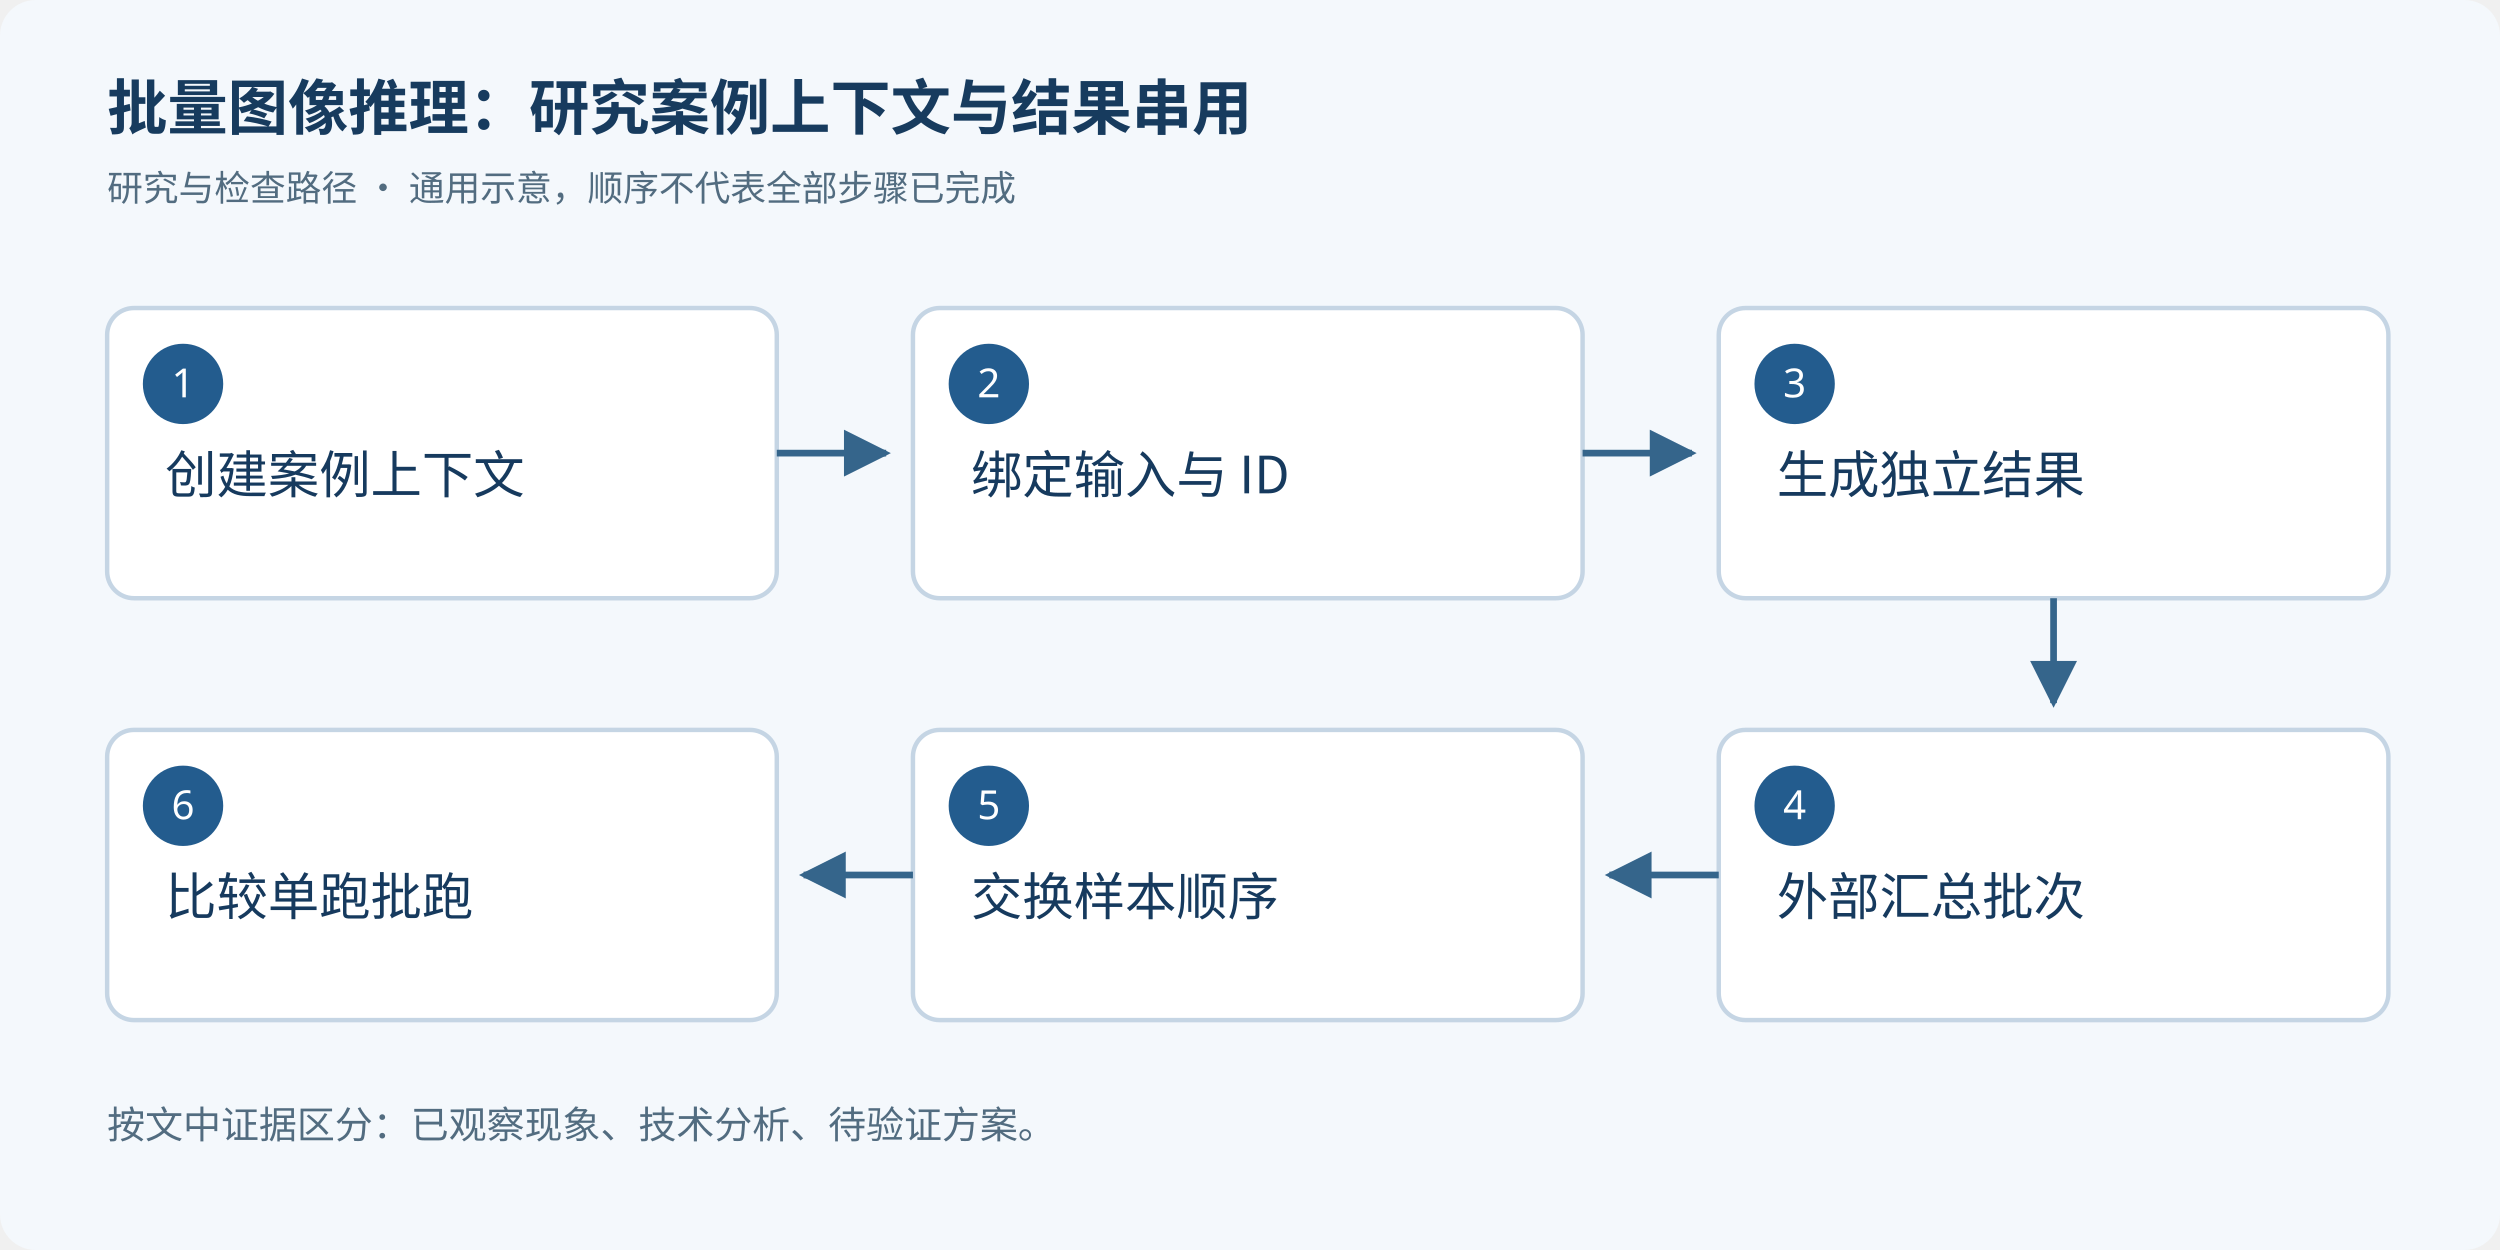
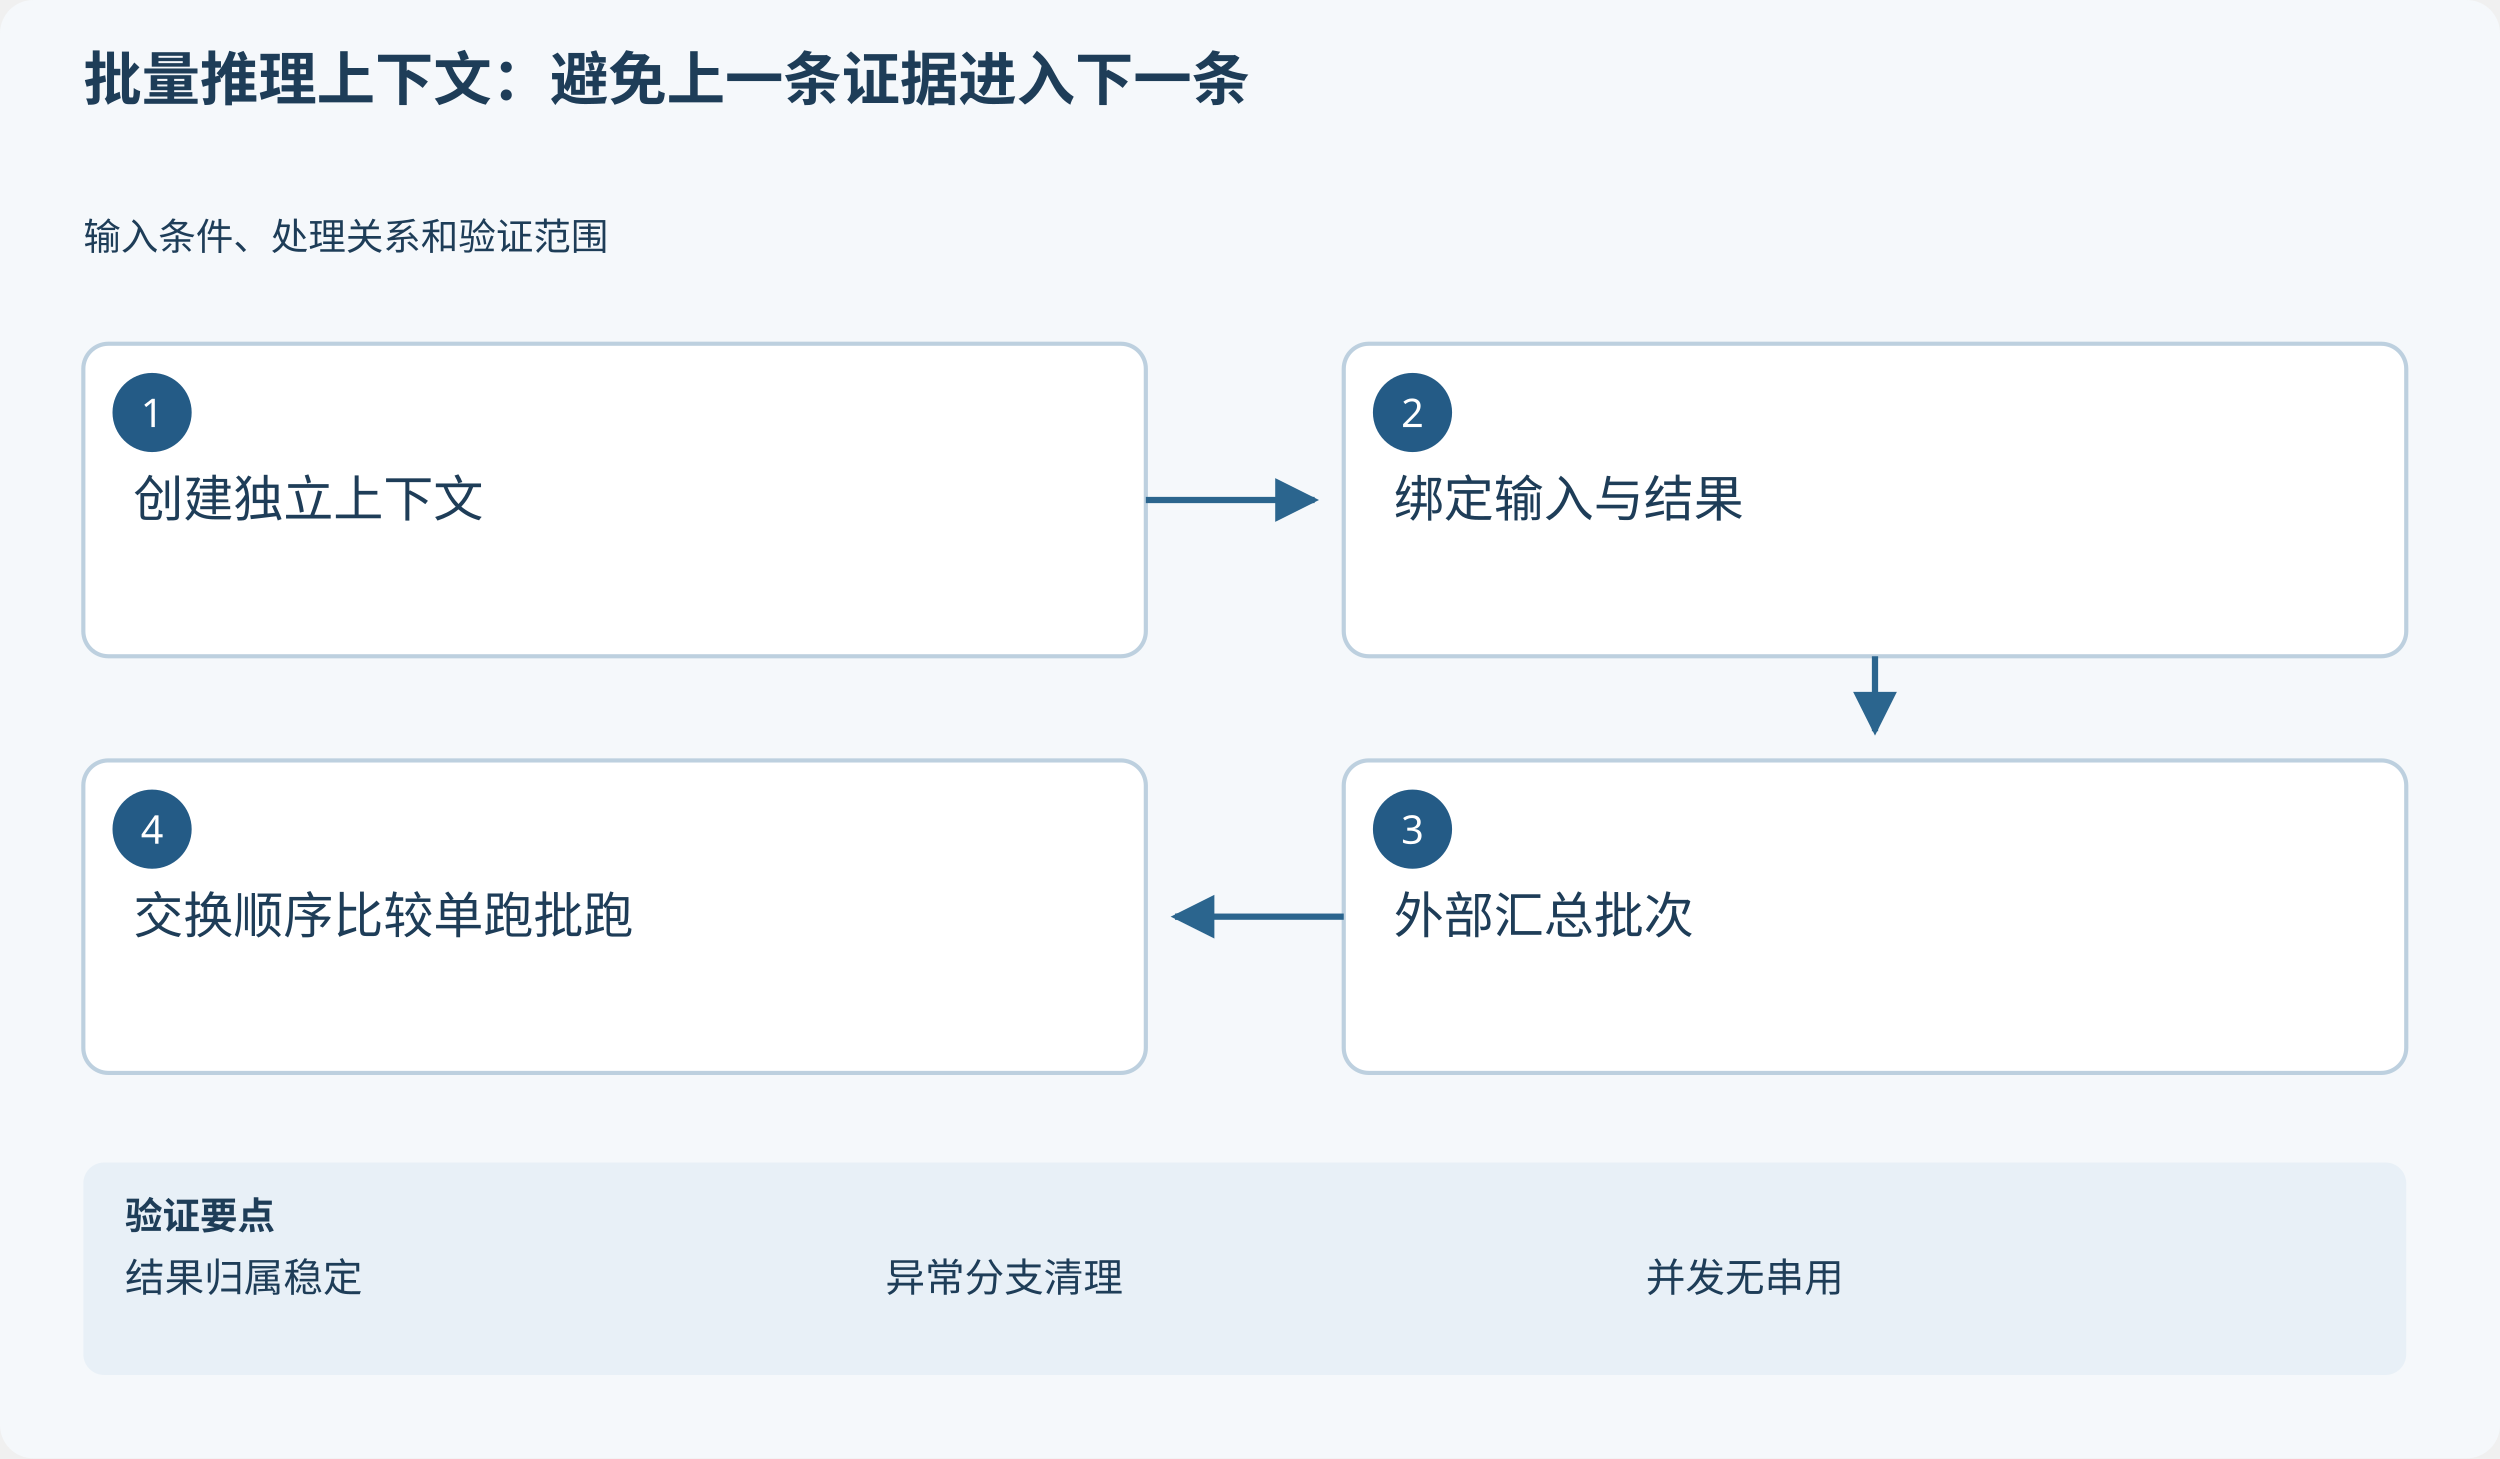
- <svg xmlns="http://www.w3.org/2000/svg" width="1120" height="560" viewBox="0 0 1120 560" role="img">
+ <svg xmlns="http://www.w3.org/2000/svg" width="1200" height="700" viewBox="0 0 1200 700" role="img">
  <defs>
    <marker id="arrow" viewBox="0 0 10 10" refX="9" refY="5" markerWidth="7" markerHeight="7" orient="auto">
-       <path d="M 0 0 L 10 5 L 0 10 z" fill="#35658b" />
+       <path d="M0 0L10 5L0 10Z" fill="#2b658e" />
    </marker>
  </defs>
-   <rect width="1120" height="560" rx="16" fill="#f4f8fc" />
-   <text x="48" y="58" font-size="27" font-weight="700" fill="#173b5e" font-family="Noto Sans CJK SC, Microsoft YaHei, sans-serif">批量图像推理：研究案例上下文与结果串用</text>
-   <text x="48" y="90" font-size="16" fill="#526c80" font-family="Noto Sans CJK SC, Microsoft YaHei, sans-serif">研究与检查路径 · 通用示意，顺序不代表全部步骤已完成</text>
-   <rect x="48" y="138" width="300" height="130" rx="12" fill="white" stroke="#c5d5e4" stroke-width="2" />
-   <circle cx="82" cy="172" r="18" fill="#235c8e" />
-   <text x="82" y="178" text-anchor="middle" fill="white" font-size="18" font-family="sans-serif">1</text>
-   <text x="74" y="221" font-size="23" fill="#163a5e" font-family="Noto Sans CJK SC, Microsoft YaHei, sans-serif">创建案例上下文</text>
-   <rect x="409" y="138" width="300" height="130" rx="12" fill="white" stroke="#c5d5e4" stroke-width="2" />
-   <circle cx="443" cy="172" r="18" fill="#235c8e" />
-   <text x="443" y="178" text-anchor="middle" fill="white" font-size="18" font-family="sans-serif">2</text>
-   <text x="435" y="221" font-size="23" fill="#163a5e" font-family="Noto Sans CJK SC, Microsoft YaHei, sans-serif">绑定输入与 ID</text>
-   <rect x="770" y="138" width="300" height="130" rx="12" fill="white" stroke="#c5d5e4" stroke-width="2" />
-   <circle cx="804" cy="172" r="18" fill="#235c8e" />
-   <text x="804" y="178" text-anchor="middle" fill="white" font-size="18" font-family="sans-serif">3</text>
-   <text x="796" y="221" font-size="23" fill="#163a5e" font-family="Noto Sans CJK SC, Microsoft YaHei, sans-serif">生成独立结果</text>
-   <rect x="770" y="327" width="300" height="130" rx="12" fill="white" stroke="#c5d5e4" stroke-width="2" />
-   <circle cx="804" cy="361" r="18" fill="#235c8e" />
-   <text x="804" y="367" text-anchor="middle" fill="white" font-size="18" font-family="sans-serif">4</text>
-   <text x="796" y="410" font-size="23" fill="#163a5e" font-family="Noto Sans CJK SC, Microsoft YaHei, sans-serif">外部汇总批次</text>
-   <rect x="409" y="327" width="300" height="130" rx="12" fill="white" stroke="#c5d5e4" stroke-width="2" />
-   <circle cx="443" cy="361" r="18" fill="#235c8e" />
-   <text x="443" y="367" text-anchor="middle" fill="white" font-size="18" font-family="sans-serif">5</text>
-   <text x="435" y="410" font-size="23" fill="#163a5e" font-family="Noto Sans CJK SC, Microsoft YaHei, sans-serif">交换样本顺序</text>
-   <rect x="48" y="327" width="300" height="130" rx="12" fill="white" stroke="#c5d5e4" stroke-width="2" />
-   <circle cx="82" cy="361" r="18" fill="#235c8e" />
-   <text x="82" y="367" text-anchor="middle" fill="white" font-size="18" font-family="sans-serif">6</text>
-   <text x="74" y="410" font-size="23" fill="#163a5e" font-family="Noto Sans CJK SC, Microsoft YaHei, sans-serif">比较单跑批跑</text>
-   <path d="M348 203 H397" stroke="#35658b" stroke-width="3" fill="none" marker-end="url(#arrow)" />
-   <path d="M709 203 H758" stroke="#35658b" stroke-width="3" fill="none" marker-end="url(#arrow)" />
-   <path d="M920 268 V315" stroke="#35658b" stroke-width="3" fill="none" marker-end="url(#arrow)" />
-   <path d="M770 392 H721" stroke="#35658b" stroke-width="3" fill="none" marker-end="url(#arrow)" />
-   <path d="M409 392 H360" stroke="#35658b" stroke-width="3" fill="none" marker-end="url(#arrow)" />
-   <text x="48" y="510" font-size="17" fill="#526c80" font-family="Noto Sans CJK SC, Microsoft YaHei, sans-serif">按文中证据区分：已观察现象、技术分析、待验证方案。</text>
+   <rect width="1200" height="700" rx="16" fill="#f5f8fb" />
+   <text x="40" y="48" font-size="28" font-weight="700" fill="#1e3d58" font-family="Noto Sans CJK SC,Microsoft YaHei,sans-serif">批量推理上下文：避免上一条证据进入下一条</text>
+   <text x="40" y="120" font-size="18" font-weight="400" fill="#1e3d58" font-family="Noto Sans CJK SC,Microsoft YaHei,sans-serif">输入条件、处理关系和验证范围</text>
+   <rect x="40" y="165" width="510" height="150" rx="12" fill="white" stroke="#bdd0df" stroke-width="2" />
+   <circle cx="73" cy="198" r="19" fill="#245b86" />
+   <text x="73" y="205" text-anchor="middle" font-size="19" fill="white" font-family="sans-serif">1</text>
+   <text x="64" y="248" font-size="24" font-weight="400" fill="#1e3d58" font-family="Noto Sans CJK SC,Microsoft YaHei,sans-serif">创建独立上下文</text>
+   <rect x="645" y="165" width="510" height="150" rx="12" fill="white" stroke="#bdd0df" stroke-width="2" />
+   <circle cx="678" cy="198" r="19" fill="#245b86" />
+   <text x="678" y="205" text-anchor="middle" font-size="19" fill="white" font-family="sans-serif">2</text>
+   <text x="669" y="248" font-size="24" font-weight="400" fill="#1e3d58" font-family="Noto Sans CJK SC,Microsoft YaHei,sans-serif">绑定输入与结果</text>
+   <rect x="645" y="365" width="510" height="150" rx="12" fill="white" stroke="#bdd0df" stroke-width="2" />
+   <circle cx="678" cy="398" r="19" fill="#245b86" />
+   <text x="678" y="405" text-anchor="middle" font-size="19" fill="white" font-family="sans-serif">3</text>
+   <text x="669" y="448" font-size="24" font-weight="400" fill="#1e3d58" font-family="Noto Sans CJK SC,Microsoft YaHei,sans-serif">外部汇总批次</text>
+   <rect x="40" y="365" width="510" height="150" rx="12" fill="white" stroke="#bdd0df" stroke-width="2" />
+   <circle cx="73" cy="398" r="19" fill="#245b86" />
+   <text x="73" y="405" text-anchor="middle" font-size="19" fill="white" font-family="sans-serif">4</text>
+   <text x="64" y="448" font-size="24" font-weight="400" fill="#1e3d58" font-family="Noto Sans CJK SC,Microsoft YaHei,sans-serif">交换顺序比较单跑批跑</text>
+   <path d="M550 240H631" stroke="#2b658e" stroke-width="3" fill="none" marker-end="url(#arrow)" />
+   <path d="M900 315V351" stroke="#2b658e" stroke-width="3" fill="none" marker-end="url(#arrow)" />
+   <path d="M645 440H564" stroke="#2b658e" stroke-width="3" fill="none" marker-end="url(#arrow)" />
+   <rect x="40" y="558" width="1115" height="102" rx="10" fill="#e8f0f7" />
+   <text x="60" y="590" font-size="18" font-weight="700" fill="#1e3d58" font-family="Noto Sans CJK SC,Microsoft YaHei,sans-serif">验证要点</text>
+   <text x="60" y="620" font-size="19" font-weight="400" fill="#1e3d58" font-family="Noto Sans CJK SC,Microsoft YaHei,sans-serif">结果归属稳定</text>
+   <text x="425" y="620" font-size="19" font-weight="400" fill="#1e3d58" font-family="Noto Sans CJK SC,Microsoft YaHei,sans-serif">异常分支清理</text>
+   <text x="790" y="620" font-size="19" font-weight="400" fill="#1e3d58" font-family="Noto Sans CJK SC,Microsoft YaHei,sans-serif">并发无串用</text>
</svg>
